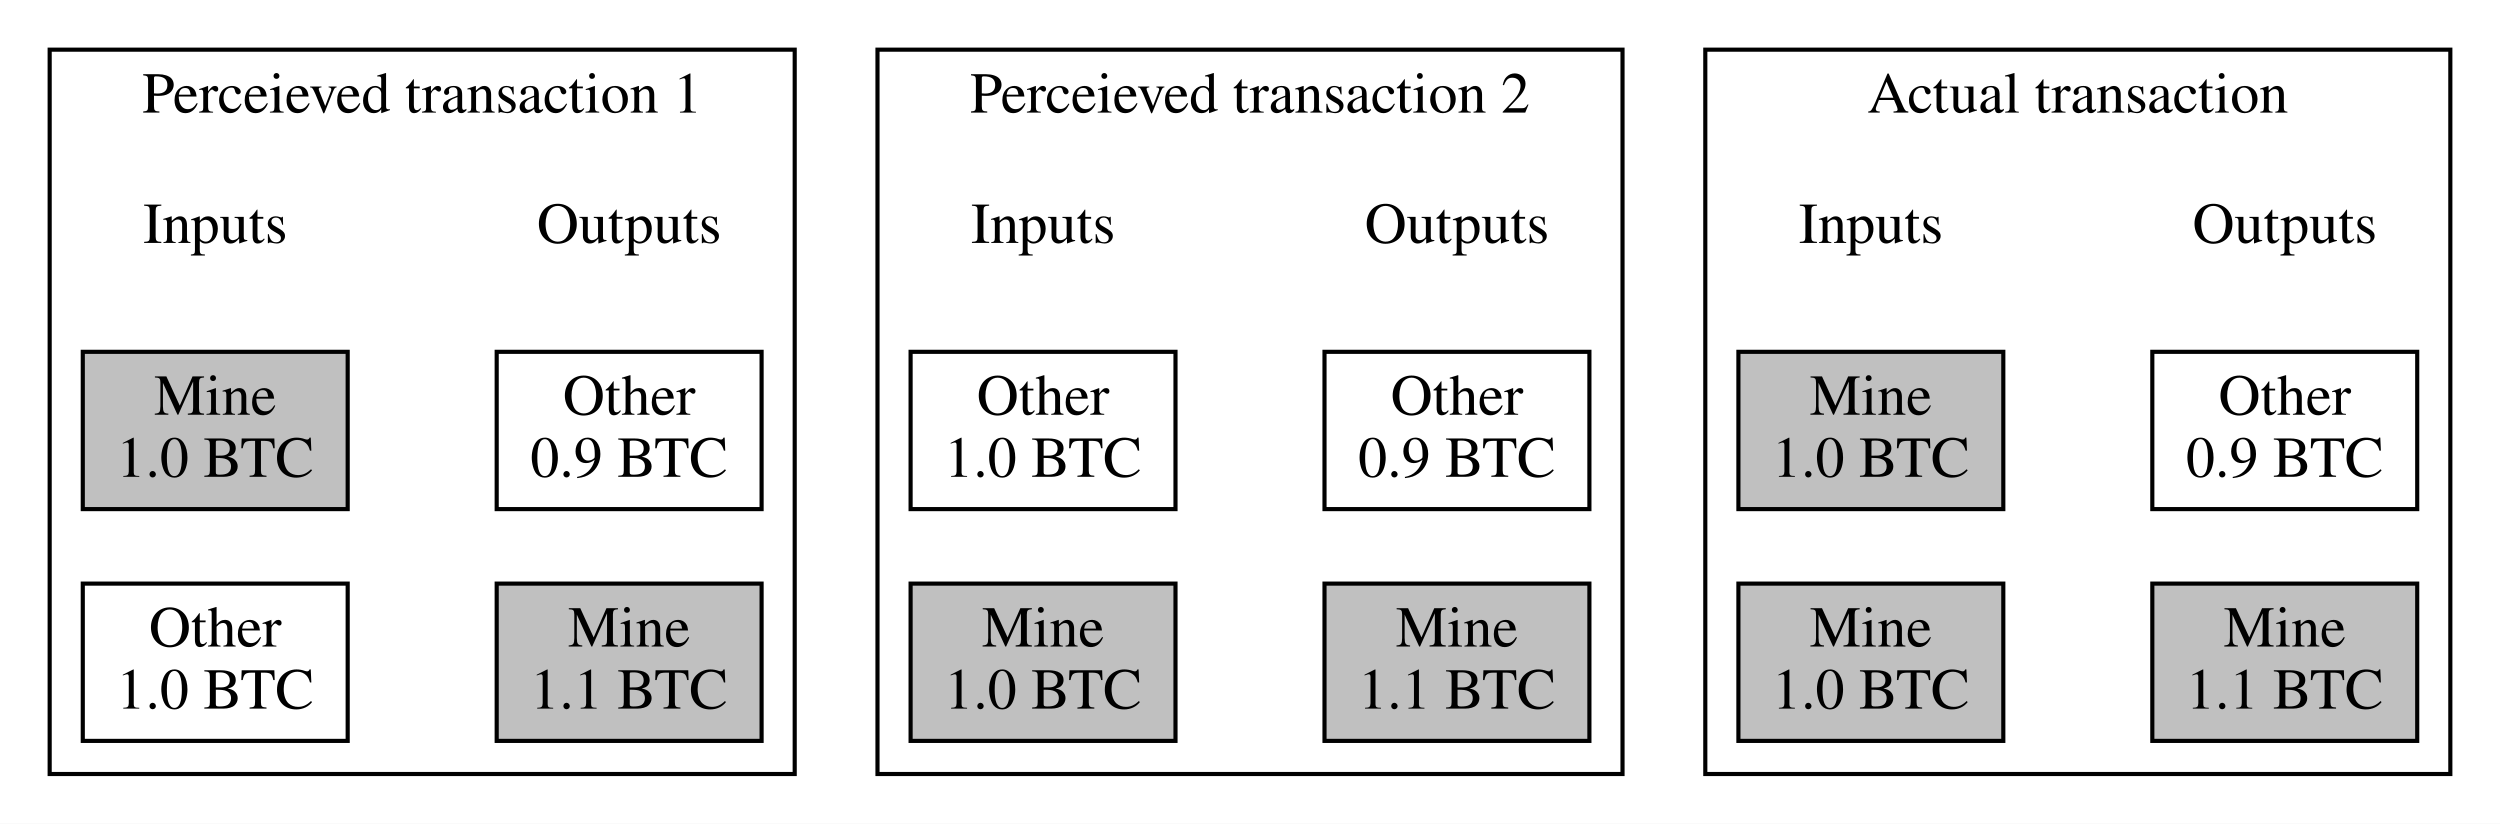
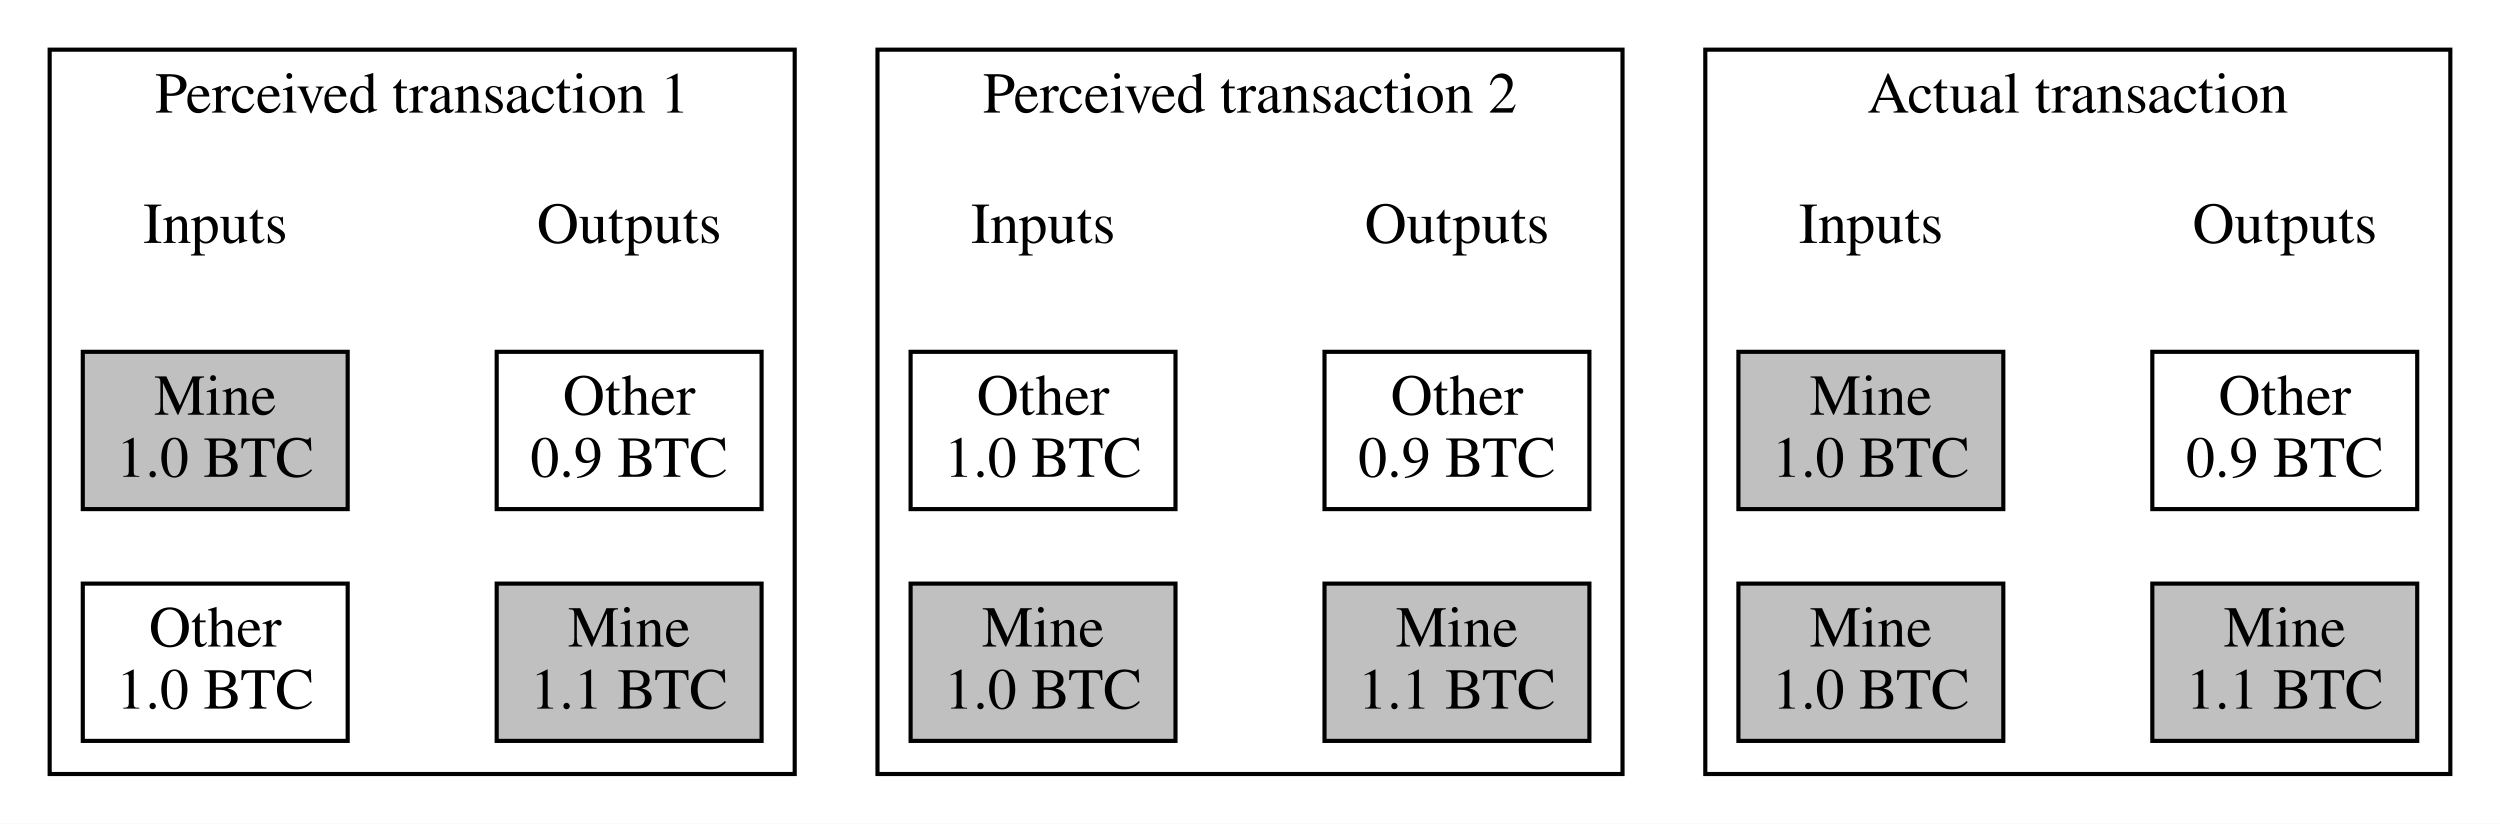
<svg xmlns="http://www.w3.org/2000/svg" width="604pt" height="199pt" viewBox="0.00 0.00 604.00 199.00">
  <g id="graph0" class="graph" transform="scale(1 1) rotate(0) translate(4 195)">
    <polygon fill="#ffffff" stroke="transparent" points="-4,4 -4,-195 600,-195 600,4 -4,4" />
    <g id="clust1" class="cluster">
      <polygon fill="none" stroke="#000000" points="8,-8 8,-183 188,-183 188,-8 8,-8" />
-       <text text-anchor="middle" x="98" y="-167.8" font-family="Times,serif" font-size="14.00" fill="#000000">Perceieved transaction 1</text>
+       <text text-anchor="middle" x="98" y="-167.8" font-family="Times,serif" font-size="14.00" fill="#000000">Perceived transaction 1</text>
    </g>
    <g id="clust2" class="cluster">
      <polygon fill="none" stroke="#000000" points="208,-8 208,-183 388,-183 388,-8 208,-8" />
-       <text text-anchor="middle" x="298" y="-167.8" font-family="Times,serif" font-size="14.00" fill="#000000">Perceieved transaction 2</text>
+       <text text-anchor="middle" x="298" y="-167.8" font-family="Times,serif" font-size="14.00" fill="#000000">Perceived transaction 2</text>
    </g>
    <g id="clust3" class="cluster">
      <polygon fill="none" stroke="#000000" points="408,-8 408,-183 588,-183 588,-8 408,-8" />
      <text text-anchor="middle" x="498" y="-167.8" font-family="Times,serif" font-size="14.00" fill="#000000">Actual transaction</text>
    </g>
    <g id="node1" class="node">
      <text text-anchor="middle" x="48" y="-136.3" font-family="Times,serif" font-size="14.00" fill="#000000">Inputs</text>
    </g>
    <g id="node2" class="node">
      <text text-anchor="middle" x="148" y="-136.3" font-family="Times,serif" font-size="14.00" fill="#000000">Outputs</text>
    </g>
    <g id="node9" class="node">
      <text text-anchor="middle" x="248" y="-136.3" font-family="Times,serif" font-size="14.00" fill="#000000">Inputs</text>
    </g>
    <g id="node3" class="node">
      <polygon fill="#c0c0c0" stroke="#000000" points="80,-110 16,-110 16,-72 80,-72 80,-110" />
      <text text-anchor="middle" x="48" y="-94.8" font-family="Times,serif" font-size="14.00" fill="#000000">Mine</text>
      <text text-anchor="middle" x="48" y="-79.8" font-family="Times,serif" font-size="14.00" fill="#000000">1.0 BTC</text>
    </g>
    <g id="node4" class="node">
      <polygon fill="none" stroke="#000000" points="180,-110 116,-110 116,-72 180,-72 180,-110" />
      <text text-anchor="middle" x="148" y="-94.8" font-family="Times,serif" font-size="14.00" fill="#000000">Other</text>
      <text text-anchor="middle" x="148" y="-79.8" font-family="Times,serif" font-size="14.00" fill="#000000">0.9 BTC</text>
    </g>
    <g id="node8" class="node">
      <polygon fill="none" stroke="#000000" points="280,-110 216,-110 216,-72 280,-72 280,-110" />
      <text text-anchor="middle" x="248" y="-94.8" font-family="Times,serif" font-size="14.00" fill="#000000">Other</text>
      <text text-anchor="middle" x="248" y="-79.8" font-family="Times,serif" font-size="14.00" fill="#000000">1.0 BTC</text>
    </g>
    <g id="node5" class="node">
      <polygon fill="none" stroke="#000000" points="80,-54 16,-54 16,-16 80,-16 80,-54" />
      <text text-anchor="middle" x="48" y="-38.8" font-family="Times,serif" font-size="14.00" fill="#000000">Other</text>
      <text text-anchor="middle" x="48" y="-23.8" font-family="Times,serif" font-size="14.00" fill="#000000">1.0 BTC</text>
    </g>
    <g id="node6" class="node">
      <polygon fill="#c0c0c0" stroke="#000000" points="180,-54 116,-54 116,-16 180,-16 180,-54" />
      <text text-anchor="middle" x="148" y="-38.8" font-family="Times,serif" font-size="14.00" fill="#000000">Mine</text>
      <text text-anchor="middle" x="148" y="-23.8" font-family="Times,serif" font-size="14.00" fill="#000000">1.1 BTC</text>
    </g>
    <g id="node7" class="node">
      <polygon fill="#c0c0c0" stroke="#000000" points="280,-54 216,-54 216,-16 280,-16 280,-54" />
      <text text-anchor="middle" x="248" y="-38.8" font-family="Times,serif" font-size="14.00" fill="#000000">Mine</text>
      <text text-anchor="middle" x="248" y="-23.8" font-family="Times,serif" font-size="14.00" fill="#000000">1.0 BTC</text>
    </g>
    <g id="node12" class="node">
      <polygon fill="#c0c0c0" stroke="#000000" points="380,-54 316,-54 316,-16 380,-16 380,-54" />
      <text text-anchor="middle" x="348" y="-38.8" font-family="Times,serif" font-size="14.00" fill="#000000">Mine</text>
      <text text-anchor="middle" x="348" y="-23.8" font-family="Times,serif" font-size="14.00" fill="#000000">1.1 BTC</text>
    </g>
    <g id="node11" class="node">
      <polygon fill="none" stroke="#000000" points="380,-110 316,-110 316,-72 380,-72 380,-110" />
      <text text-anchor="middle" x="348" y="-94.8" font-family="Times,serif" font-size="14.00" fill="#000000">Other</text>
      <text text-anchor="middle" x="348" y="-79.8" font-family="Times,serif" font-size="14.00" fill="#000000">0.9 BTC</text>
    </g>
    <g id="node10" class="node">
      <text text-anchor="middle" x="348" y="-136.3" font-family="Times,serif" font-size="14.00" fill="#000000">Outputs</text>
    </g>
    <g id="node15" class="node">
      <text text-anchor="middle" x="448" y="-136.3" font-family="Times,serif" font-size="14.00" fill="#000000">Inputs</text>
    </g>
    <g id="node14" class="node">
      <polygon fill="#c0c0c0" stroke="#000000" points="480,-110 416,-110 416,-72 480,-72 480,-110" />
      <text text-anchor="middle" x="448" y="-94.8" font-family="Times,serif" font-size="14.00" fill="#000000">Mine</text>
      <text text-anchor="middle" x="448" y="-79.8" font-family="Times,serif" font-size="14.00" fill="#000000">1.0 BTC</text>
    </g>
    <g id="node13" class="node">
      <polygon fill="#c0c0c0" stroke="#000000" points="480,-54 416,-54 416,-16 480,-16 480,-54" />
      <text text-anchor="middle" x="448" y="-38.8" font-family="Times,serif" font-size="14.00" fill="#000000">Mine</text>
      <text text-anchor="middle" x="448" y="-23.8" font-family="Times,serif" font-size="14.00" fill="#000000">1.0 BTC</text>
    </g>
    <g id="node18" class="node">
      <polygon fill="#c0c0c0" stroke="#000000" points="580,-54 516,-54 516,-16 580,-16 580,-54" />
      <text text-anchor="middle" x="548" y="-38.8" font-family="Times,serif" font-size="14.00" fill="#000000">Mine</text>
      <text text-anchor="middle" x="548" y="-23.8" font-family="Times,serif" font-size="14.00" fill="#000000">1.1 BTC</text>
    </g>
    <g id="node17" class="node">
      <polygon fill="none" stroke="#000000" points="580,-110 516,-110 516,-72 580,-72 580,-110" />
      <text text-anchor="middle" x="548" y="-94.8" font-family="Times,serif" font-size="14.00" fill="#000000">Other</text>
      <text text-anchor="middle" x="548" y="-79.8" font-family="Times,serif" font-size="14.00" fill="#000000">0.9 BTC</text>
    </g>
    <g id="node16" class="node">
      <text text-anchor="middle" x="548" y="-136.3" font-family="Times,serif" font-size="14.00" fill="#000000">Outputs</text>
    </g>
  </g>
</svg>
